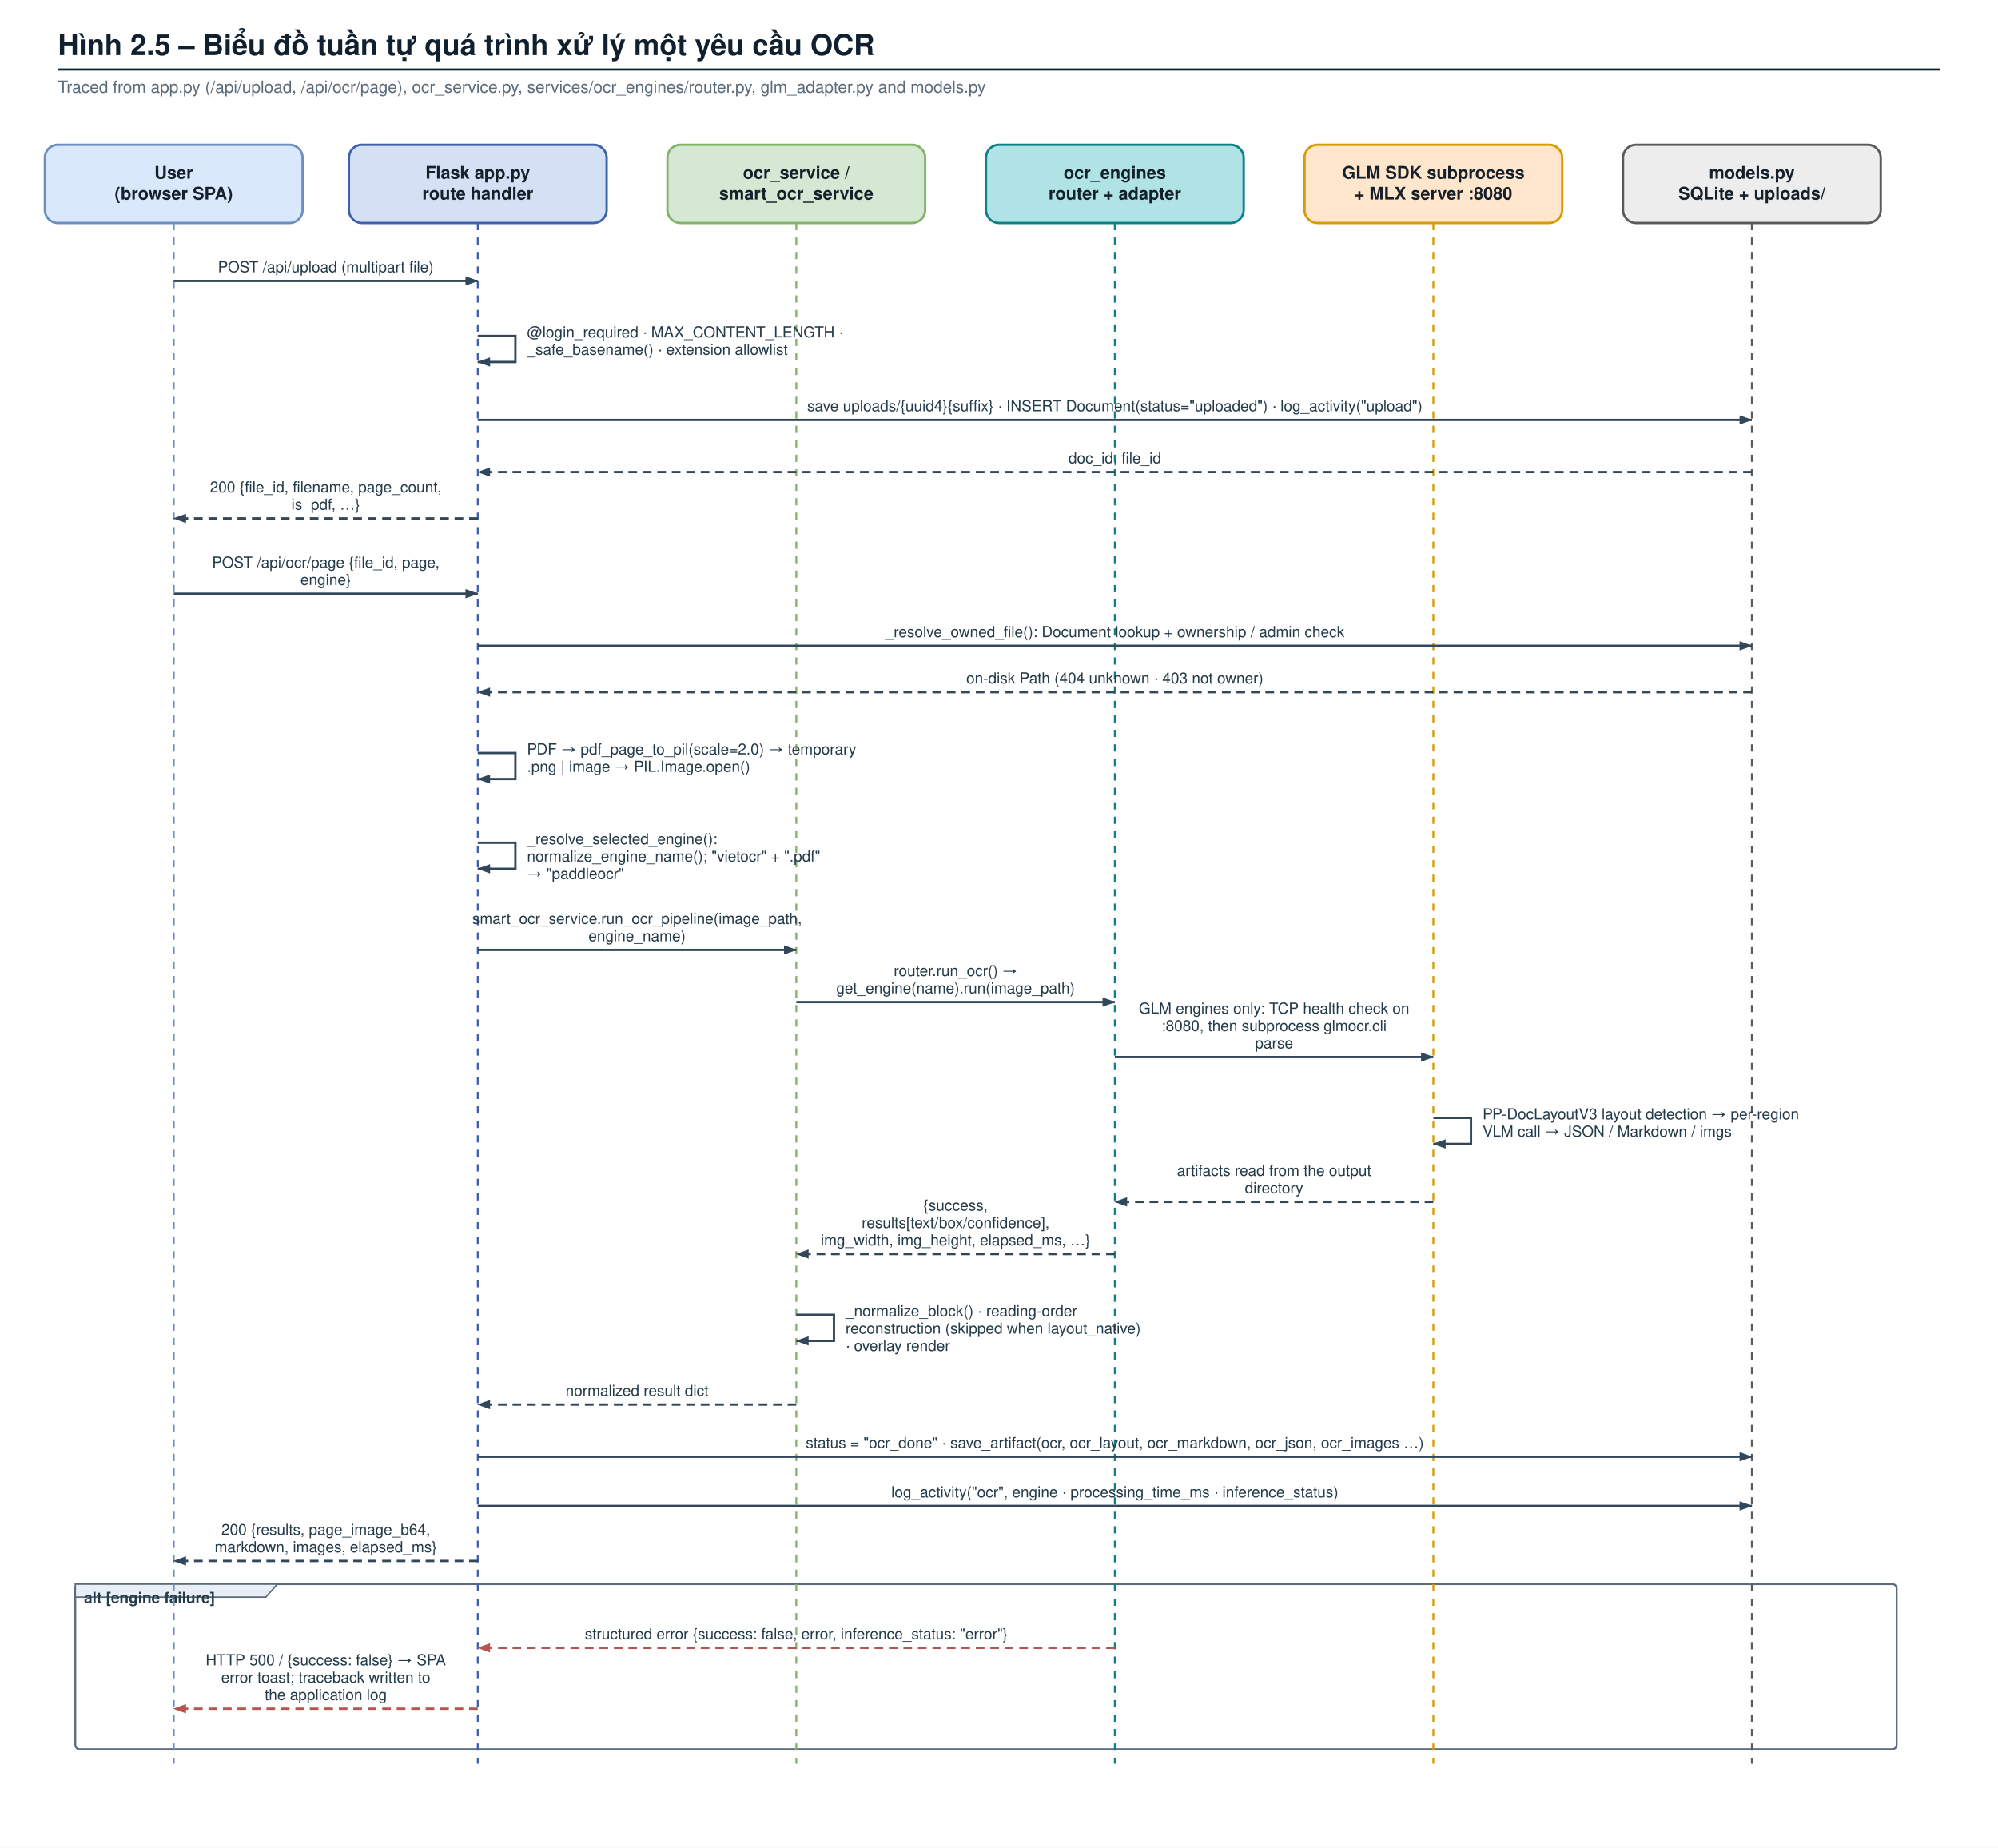
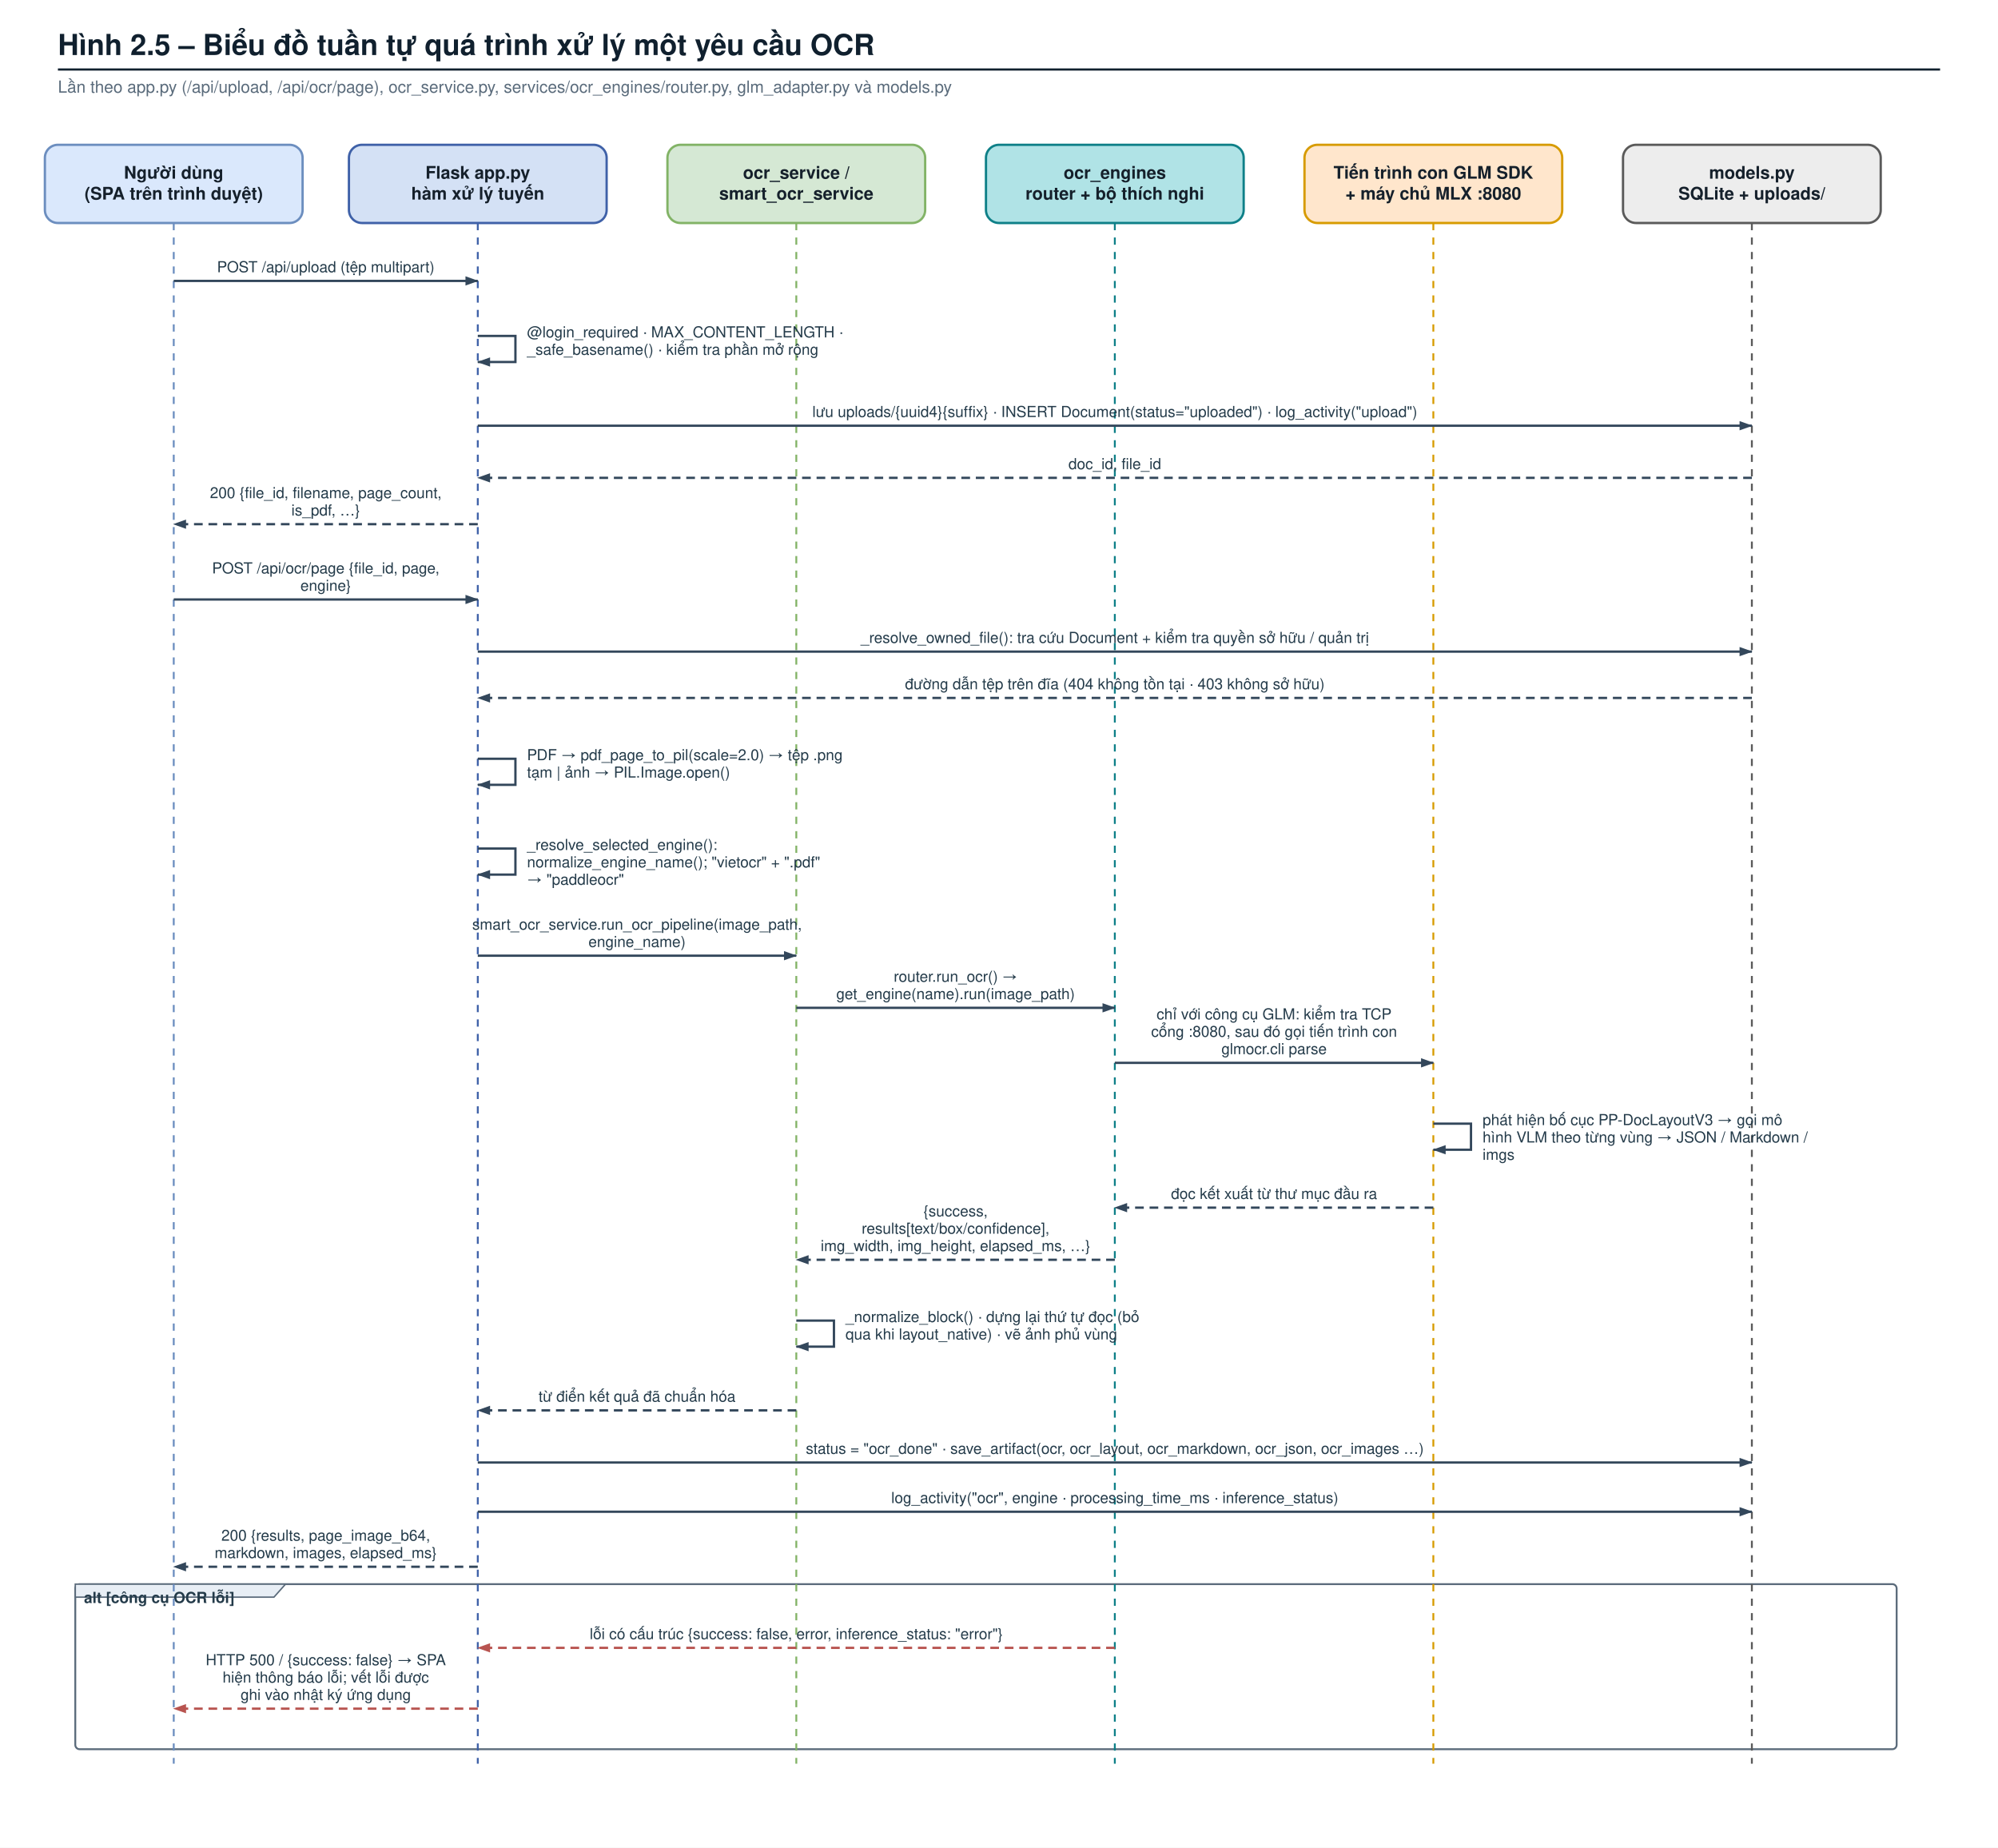
<svg xmlns="http://www.w3.org/2000/svg" width="1380" height="1276" viewBox="0 0 1380 1276" font-family="Helvetica, Arial, sans-serif">
  <defs>
    <marker id="arr_33475B" markerWidth="11" markerHeight="11" refX="8.5" refY="3.2" orient="auto" markerUnits="userSpaceOnUse">
      <path d="M0,0 L9,3.2 L0,6.4 Z" fill="#33475B" />
    </marker>
    <marker id="arr_445" markerWidth="11" markerHeight="11" refX="8.5" refY="3.2" orient="auto" markerUnits="userSpaceOnUse">
      <path d="M0,0 L9,3.2 L0,6.4 Z" fill="#445" />
    </marker>
    <marker id="arr_B85450" markerWidth="11" markerHeight="11" refX="8.5" refY="3.2" orient="auto" markerUnits="userSpaceOnUse">
      <path d="M0,0 L9,3.2 L0,6.4 Z" fill="#B85450" />
    </marker>
  </defs>
  <rect x="0" y="0" width="1380" height="1276" fill="#FFFFFF" />
  <text x="40" y="38" font-size="20" font-weight="700" fill="#10202E">Hình 2.5 – Biểu đồ tuần tự quá trình xử lý một yêu cầu OCR</text>
  <line x1="40" y1="48" x2="1340" y2="48" stroke="#10202E" stroke-width="1.5" />
-   <text x="40" y="64" font-size="11.5" fill="#5A6B7B">Traced from app.py (/api/upload, /api/ocr/page), ocr_service.py, services/ocr_engines/router.py, glm_adapter.py and models.py</text>
+   <text x="40" y="64" font-size="11.5" fill="#5A6B7B">Lần theo app.py (/api/upload, /api/ocr/page), ocr_service.py, services/ocr_engines/router.py, glm_adapter.py và models.py</text>
  <rect x="52.0" y="1094.0" width="1258.0" height="114.0" rx="3" fill="none" stroke="#5B6B7B" stroke-width="1.3" />
-   <path d="M52.0,1094.0 h139.6 l-8,9 h-131.6 z" fill="#E8EEF5" stroke="#5B6B7B" stroke-width="1.0" />
-   <text x="58.0" y="1107.0" font-size="10.5" font-weight="700" fill="#243B4A">alt  [engine failure]</text>
+   <path d="M52.0,1094.0 h145.2 l-8,9 h-137.2 z" fill="#E8EEF5" stroke="#5B6B7B" stroke-width="1.0" />
+   <text x="58.0" y="1107.0" font-size="10.5" font-weight="700" fill="#243B4A">alt  [công cụ OCR lỗi]</text>
  <line x1="120.0" y1="154.0" x2="120.0" y2="1218.0" stroke="#6C8EBF" stroke-width="1.3" stroke-dasharray="5 5" />
  <rect x="31.0" y="100.0" width="178.0" height="54.0" rx="9" fill="#DAE8FC" stroke="#6C8EBF" stroke-width="1.6" />
-   <text x="120.0" y="123.4" font-size="12" font-weight="700" fill="#15202B" text-anchor="middle">User</text>
-   <text x="120.0" y="137.8" font-size="12" font-weight="700" fill="#15202B" text-anchor="middle">(browser SPA)</text>
+   <text x="120.0" y="123.4" font-size="12" font-weight="700" fill="#15202B" text-anchor="middle">Người dùng</text>
+   <text x="120.0" y="137.8" font-size="12" font-weight="700" fill="#15202B" text-anchor="middle">(SPA trên trình duyệt)</text>
  <line x1="330.0" y1="154.0" x2="330.0" y2="1218.0" stroke="#3F61A8" stroke-width="1.3" stroke-dasharray="5 5" />
  <rect x="241.0" y="100.0" width="178.0" height="54.0" rx="9" fill="#D4E1F5" stroke="#3F61A8" stroke-width="1.6" />
  <text x="330.0" y="123.4" font-size="12" font-weight="700" fill="#15202B" text-anchor="middle">Flask app.py</text>
-   <text x="330.0" y="137.8" font-size="12" font-weight="700" fill="#15202B" text-anchor="middle">route handler</text>
+   <text x="330.0" y="137.8" font-size="12" font-weight="700" fill="#15202B" text-anchor="middle">hàm xử lý tuyến</text>
  <line x1="550.0" y1="154.0" x2="550.0" y2="1218.0" stroke="#82B366" stroke-width="1.3" stroke-dasharray="5 5" />
  <rect x="461.0" y="100.0" width="178.0" height="54.0" rx="9" fill="#D5E8D4" stroke="#82B366" stroke-width="1.6" />
  <text x="550.0" y="123.4" font-size="12" font-weight="700" fill="#15202B" text-anchor="middle">ocr_service /</text>
  <text x="550.0" y="137.8" font-size="12" font-weight="700" fill="#15202B" text-anchor="middle">smart_ocr_service</text>
  <line x1="770.0" y1="154.0" x2="770.0" y2="1218.0" stroke="#0E8088" stroke-width="1.3" stroke-dasharray="5 5" />
  <rect x="681.0" y="100.0" width="178.0" height="54.0" rx="9" fill="#B0E3E6" stroke="#0E8088" stroke-width="1.6" />
  <text x="770.0" y="123.4" font-size="12" font-weight="700" fill="#15202B" text-anchor="middle">ocr_engines</text>
-   <text x="770.0" y="137.8" font-size="12" font-weight="700" fill="#15202B" text-anchor="middle">router + adapter</text>
+   <text x="770.0" y="137.8" font-size="12" font-weight="700" fill="#15202B" text-anchor="middle">router + bộ thích nghi</text>
  <line x1="990.0" y1="154.0" x2="990.0" y2="1218.0" stroke="#D79B00" stroke-width="1.3" stroke-dasharray="5 5" />
  <rect x="901.0" y="100.0" width="178.0" height="54.0" rx="9" fill="#FFE6CC" stroke="#D79B00" stroke-width="1.6" />
-   <text x="990.0" y="123.4" font-size="12" font-weight="700" fill="#15202B" text-anchor="middle">GLM SDK subprocess</text>
-   <text x="990.0" y="137.8" font-size="12" font-weight="700" fill="#15202B" text-anchor="middle">+ MLX server :8080</text>
+   <text x="990.0" y="123.4" font-size="12" font-weight="700" fill="#15202B" text-anchor="middle">Tiến trình con GLM SDK</text>
+   <text x="990.0" y="137.8" font-size="12" font-weight="700" fill="#15202B" text-anchor="middle">+ máy chủ MLX :8080</text>
  <line x1="1210.0" y1="154.0" x2="1210.0" y2="1218.0" stroke="#5A5A5A" stroke-width="1.3" stroke-dasharray="5 5" />
  <rect x="1121.0" y="100.0" width="178.0" height="54.0" rx="9" fill="#EDEDED" stroke="#5A5A5A" stroke-width="1.6" />
  <text x="1210.0" y="123.4" font-size="12" font-weight="700" fill="#15202B" text-anchor="middle">models.py</text>
  <text x="1210.0" y="137.8" font-size="12" font-weight="700" fill="#15202B" text-anchor="middle">SQLite + uploads/</text>
  <line x1="120.0" y1="194.0" x2="330.0" y2="194.0" stroke="#33475B" stroke-width="1.6" marker-end="url(#arr_33475B)" />
-   <text x="225.0" y="188.0" font-size="10.5" fill="#243B4A" text-anchor="middle">POST /api/upload   (multipart file)</text>
+   <text x="225.0" y="188.0" font-size="10.5" fill="#243B4A" text-anchor="middle">POST /api/upload   (tệp multipart)</text>
  <path d="M330.0,232.0 h26 v18 h-26" fill="none" stroke="#33475B" stroke-width="1.6" marker-end="url(#arr_33475B)" />
  <text x="364.0" y="233.0" font-size="10.5" fill="#243B4A">@login_required · MAX_CONTENT_LENGTH ·</text>
-   <text x="364.0" y="245.0" font-size="10.5" fill="#243B4A">_safe_basename() · extension allowlist</text>
-   <line x1="330.0" y1="290.0" x2="1210.0" y2="290.0" stroke="#33475B" stroke-width="1.6" marker-end="url(#arr_33475B)" />
-   <text x="770.0" y="284.0" font-size="10.5" fill="#243B4A" text-anchor="middle">save uploads/{uuid4}{suffix} · INSERT Document(status="uploaded") · log_activity("upload")</text>
-   <line x1="1210.0" y1="326.0" x2="330.0" y2="326.0" stroke="#33475B" stroke-width="1.6" stroke-dasharray="6 4" marker-end="url(#arr_33475B)" />
-   <text x="770.0" y="320.0" font-size="10.5" fill="#243B4A" text-anchor="middle">doc_id, file_id</text>
-   <line x1="330.0" y1="358.0" x2="120.0" y2="358.0" stroke="#33475B" stroke-width="1.6" stroke-dasharray="6 4" marker-end="url(#arr_33475B)" />
-   <text x="225.0" y="340.0" font-size="10.5" fill="#243B4A" text-anchor="middle">200 {file_id, filename, page_count,</text>
-   <text x="225.0" y="352.0" font-size="10.5" fill="#243B4A" text-anchor="middle">is_pdf, …}</text>
-   <line x1="120.0" y1="410.0" x2="330.0" y2="410.0" stroke="#33475B" stroke-width="1.6" marker-end="url(#arr_33475B)" />
-   <text x="225.0" y="392.0" font-size="10.5" fill="#243B4A" text-anchor="middle">POST /api/ocr/page  {file_id, page,</text>
-   <text x="225.0" y="404.0" font-size="10.5" fill="#243B4A" text-anchor="middle">engine}</text>
-   <line x1="330.0" y1="446.0" x2="1210.0" y2="446.0" stroke="#33475B" stroke-width="1.6" marker-end="url(#arr_33475B)" />
-   <text x="770.0" y="440.0" font-size="10.5" fill="#243B4A" text-anchor="middle">_resolve_owned_file(): Document lookup + ownership / admin check</text>
-   <line x1="1210.0" y1="478.0" x2="330.0" y2="478.0" stroke="#33475B" stroke-width="1.6" stroke-dasharray="6 4" marker-end="url(#arr_33475B)" />
-   <text x="770.0" y="472.0" font-size="10.5" fill="#243B4A" text-anchor="middle">on-disk Path  (404 unknown · 403 not owner)</text>
-   <path d="M330.0,520.0 h26 v18 h-26" fill="none" stroke="#33475B" stroke-width="1.6" marker-end="url(#arr_33475B)" />
-   <text x="364.0" y="521.0" font-size="10.5" fill="#243B4A">PDF → pdf_page_to_pil(scale=2.0) → temporary</text>
-   <text x="364.0" y="533.0" font-size="10.5" fill="#243B4A">.png     |     image → PIL.Image.open()</text>
-   <path d="M330.0,582.0 h26 v18 h-26" fill="none" stroke="#33475B" stroke-width="1.6" marker-end="url(#arr_33475B)" />
-   <text x="364.0" y="583.0" font-size="10.5" fill="#243B4A">_resolve_selected_engine():</text>
-   <text x="364.0" y="595.0" font-size="10.5" fill="#243B4A">normalize_engine_name(); "vietocr" + ".pdf"</text>
-   <text x="364.0" y="607.0" font-size="10.5" fill="#243B4A">→ "paddleocr"</text>
-   <line x1="330.0" y1="656.0" x2="550.0" y2="656.0" stroke="#33475B" stroke-width="1.6" marker-end="url(#arr_33475B)" />
-   <text x="440.0" y="638.0" font-size="10.5" fill="#243B4A" text-anchor="middle">smart_ocr_service.run_ocr_pipeline(image_path,</text>
-   <text x="440.0" y="650.0" font-size="10.5" fill="#243B4A" text-anchor="middle">engine_name)</text>
-   <line x1="550.0" y1="692.0" x2="770.0" y2="692.0" stroke="#33475B" stroke-width="1.6" marker-end="url(#arr_33475B)" />
-   <text x="660.0" y="674.0" font-size="10.5" fill="#243B4A" text-anchor="middle">router.run_ocr() →</text>
-   <text x="660.0" y="686.0" font-size="10.5" fill="#243B4A" text-anchor="middle">get_engine(name).run(image_path)</text>
-   <line x1="770.0" y1="730.0" x2="990.0" y2="730.0" stroke="#33475B" stroke-width="1.6" marker-end="url(#arr_33475B)" />
-   <text x="880.0" y="700.0" font-size="10.5" fill="#243B4A" text-anchor="middle">GLM engines only: TCP health check on</text>
-   <text x="880.0" y="712.0" font-size="10.5" fill="#243B4A" text-anchor="middle">:8080, then subprocess glmocr.cli</text>
-   <text x="880.0" y="724.0" font-size="10.5" fill="#243B4A" text-anchor="middle">parse</text>
-   <path d="M990.0,772.0 h26 v18 h-26" fill="none" stroke="#33475B" stroke-width="1.6" marker-end="url(#arr_33475B)" />
-   <text x="1024.0" y="773.0" font-size="10.5" fill="#243B4A">PP-DocLayoutV3 layout detection → per-region</text>
-   <text x="1024.0" y="785.0" font-size="10.5" fill="#243B4A">VLM call → JSON / Markdown / imgs</text>
-   <line x1="990.0" y1="830.0" x2="770.0" y2="830.0" stroke="#33475B" stroke-width="1.6" stroke-dasharray="6 4" marker-end="url(#arr_33475B)" />
-   <text x="880.0" y="812.0" font-size="10.5" fill="#243B4A" text-anchor="middle">artifacts read from the output</text>
-   <text x="880.0" y="824.0" font-size="10.5" fill="#243B4A" text-anchor="middle">directory</text>
-   <line x1="770.0" y1="866.0" x2="550.0" y2="866.0" stroke="#33475B" stroke-width="1.6" stroke-dasharray="6 4" marker-end="url(#arr_33475B)" />
-   <text x="660.0" y="836.0" font-size="10.5" fill="#243B4A" text-anchor="middle">{success,</text>
-   <text x="660.0" y="848.0" font-size="10.5" fill="#243B4A" text-anchor="middle">results[text/box/confidence],</text>
-   <text x="660.0" y="860.0" font-size="10.5" fill="#243B4A" text-anchor="middle">img_width, img_height, elapsed_ms, …}</text>
-   <path d="M550.0,908.0 h26 v18 h-26" fill="none" stroke="#33475B" stroke-width="1.6" marker-end="url(#arr_33475B)" />
-   <text x="584.0" y="909.0" font-size="10.5" fill="#243B4A">_normalize_block() · reading-order</text>
-   <text x="584.0" y="921.0" font-size="10.5" fill="#243B4A">reconstruction (skipped when layout_native)</text>
-   <text x="584.0" y="933.0" font-size="10.5" fill="#243B4A">· overlay render</text>
-   <line x1="550.0" y1="970.0" x2="330.0" y2="970.0" stroke="#33475B" stroke-width="1.6" stroke-dasharray="6 4" marker-end="url(#arr_33475B)" />
-   <text x="440.0" y="964.0" font-size="10.5" fill="#243B4A" text-anchor="middle">normalized result dict</text>
-   <line x1="330.0" y1="1006.0" x2="1210.0" y2="1006.0" stroke="#33475B" stroke-width="1.6" marker-end="url(#arr_33475B)" />
-   <text x="770.0" y="1000.0" font-size="10.5" fill="#243B4A" text-anchor="middle">status = "ocr_done" · save_artifact(ocr, ocr_layout, ocr_markdown, ocr_json, ocr_images …)</text>
-   <line x1="330.0" y1="1040.0" x2="1210.0" y2="1040.0" stroke="#33475B" stroke-width="1.6" marker-end="url(#arr_33475B)" />
-   <text x="770.0" y="1034.0" font-size="10.5" fill="#243B4A" text-anchor="middle">log_activity("ocr", engine · processing_time_ms · inference_status)</text>
-   <line x1="330.0" y1="1078.0" x2="120.0" y2="1078.0" stroke="#33475B" stroke-width="1.6" stroke-dasharray="6 4" marker-end="url(#arr_33475B)" />
-   <text x="225.0" y="1060.0" font-size="10.5" fill="#243B4A" text-anchor="middle">200 {results, page_image_b64,</text>
-   <text x="225.0" y="1072.0" font-size="10.5" fill="#243B4A" text-anchor="middle">markdown, images, elapsed_ms}</text>
+   <text x="364.0" y="245.0" font-size="10.5" fill="#243B4A">_safe_basename() · kiểm tra phần mở rộng</text>
+   <line x1="330.0" y1="294.0" x2="1210.0" y2="294.0" stroke="#33475B" stroke-width="1.6" marker-end="url(#arr_33475B)" />
+   <text x="770.0" y="288.0" font-size="10.5" fill="#243B4A" text-anchor="middle">lưu uploads/{uuid4}{suffix} · INSERT Document(status="uploaded") · log_activity("upload")</text>
+   <line x1="1210.0" y1="330.0" x2="330.0" y2="330.0" stroke="#33475B" stroke-width="1.6" stroke-dasharray="6 4" marker-end="url(#arr_33475B)" />
+   <text x="770.0" y="324.0" font-size="10.5" fill="#243B4A" text-anchor="middle">doc_id, file_id</text>
+   <line x1="330.0" y1="362.0" x2="120.0" y2="362.0" stroke="#33475B" stroke-width="1.6" stroke-dasharray="6 4" marker-end="url(#arr_33475B)" />
+   <text x="225.0" y="344.0" font-size="10.5" fill="#243B4A" text-anchor="middle">200 {file_id, filename, page_count,</text>
+   <text x="225.0" y="356.0" font-size="10.5" fill="#243B4A" text-anchor="middle">is_pdf, …}</text>
+   <line x1="120.0" y1="414.0" x2="330.0" y2="414.0" stroke="#33475B" stroke-width="1.6" marker-end="url(#arr_33475B)" />
+   <text x="225.0" y="396.0" font-size="10.5" fill="#243B4A" text-anchor="middle">POST /api/ocr/page  {file_id, page,</text>
+   <text x="225.0" y="408.0" font-size="10.5" fill="#243B4A" text-anchor="middle">engine}</text>
+   <line x1="330.0" y1="450.0" x2="1210.0" y2="450.0" stroke="#33475B" stroke-width="1.6" marker-end="url(#arr_33475B)" />
+   <text x="770.0" y="444.0" font-size="10.5" fill="#243B4A" text-anchor="middle">_resolve_owned_file(): tra cứu Document + kiểm tra quyền sở hữu / quản trị</text>
+   <line x1="1210.0" y1="482.0" x2="330.0" y2="482.0" stroke="#33475B" stroke-width="1.6" stroke-dasharray="6 4" marker-end="url(#arr_33475B)" />
+   <text x="770.0" y="476.0" font-size="10.5" fill="#243B4A" text-anchor="middle">đường dẫn tệp trên đĩa  (404 không tồn tại · 403 không sở hữu)</text>
+   <path d="M330.0,524.0 h26 v18 h-26" fill="none" stroke="#33475B" stroke-width="1.6" marker-end="url(#arr_33475B)" />
+   <text x="364.0" y="525.0" font-size="10.5" fill="#243B4A">PDF → pdf_page_to_pil(scale=2.0) → tệp .png</text>
+   <text x="364.0" y="537.0" font-size="10.5" fill="#243B4A">tạm     |     ảnh → PIL.Image.open()</text>
+   <path d="M330.0,586.0 h26 v18 h-26" fill="none" stroke="#33475B" stroke-width="1.6" marker-end="url(#arr_33475B)" />
+   <text x="364.0" y="587.0" font-size="10.5" fill="#243B4A">_resolve_selected_engine():</text>
+   <text x="364.0" y="599.0" font-size="10.5" fill="#243B4A">normalize_engine_name(); "vietocr" + ".pdf"</text>
+   <text x="364.0" y="611.0" font-size="10.5" fill="#243B4A">→ "paddleocr"</text>
+   <line x1="330.0" y1="660.0" x2="550.0" y2="660.0" stroke="#33475B" stroke-width="1.6" marker-end="url(#arr_33475B)" />
+   <text x="440.0" y="642.0" font-size="10.5" fill="#243B4A" text-anchor="middle">smart_ocr_service.run_ocr_pipeline(image_path,</text>
+   <text x="440.0" y="654.0" font-size="10.5" fill="#243B4A" text-anchor="middle">engine_name)</text>
+   <line x1="550.0" y1="696.0" x2="770.0" y2="696.0" stroke="#33475B" stroke-width="1.6" marker-end="url(#arr_33475B)" />
+   <text x="660.0" y="678.0" font-size="10.5" fill="#243B4A" text-anchor="middle">router.run_ocr() →</text>
+   <text x="660.0" y="690.0" font-size="10.5" fill="#243B4A" text-anchor="middle">get_engine(name).run(image_path)</text>
+   <line x1="770.0" y1="734.0" x2="990.0" y2="734.0" stroke="#33475B" stroke-width="1.6" marker-end="url(#arr_33475B)" />
+   <text x="880.0" y="704.0" font-size="10.5" fill="#243B4A" text-anchor="middle">chỉ với công cụ GLM: kiểm tra TCP</text>
+   <text x="880.0" y="716.0" font-size="10.5" fill="#243B4A" text-anchor="middle">cổng :8080, sau đó gọi tiến trình con</text>
+   <text x="880.0" y="728.0" font-size="10.5" fill="#243B4A" text-anchor="middle">glmocr.cli parse</text>
+   <path d="M990.0,776.0 h26 v18 h-26" fill="none" stroke="#33475B" stroke-width="1.6" marker-end="url(#arr_33475B)" />
+   <text x="1024.0" y="777.0" font-size="10.5" fill="#243B4A">phát hiện bố cục PP-DocLayoutV3 → gọi mô</text>
+   <text x="1024.0" y="789.0" font-size="10.5" fill="#243B4A">hình VLM theo từng vùng → JSON / Markdown /</text>
+   <text x="1024.0" y="801.0" font-size="10.5" fill="#243B4A">imgs</text>
+   <line x1="990.0" y1="834.0" x2="770.0" y2="834.0" stroke="#33475B" stroke-width="1.6" stroke-dasharray="6 4" marker-end="url(#arr_33475B)" />
+   <text x="880.0" y="828.0" font-size="10.5" fill="#243B4A" text-anchor="middle">đọc kết xuất từ thư mục đầu ra</text>
+   <line x1="770.0" y1="870.0" x2="550.0" y2="870.0" stroke="#33475B" stroke-width="1.6" stroke-dasharray="6 4" marker-end="url(#arr_33475B)" />
+   <text x="660.0" y="840.0" font-size="10.5" fill="#243B4A" text-anchor="middle">{success,</text>
+   <text x="660.0" y="852.0" font-size="10.5" fill="#243B4A" text-anchor="middle">results[text/box/confidence],</text>
+   <text x="660.0" y="864.0" font-size="10.5" fill="#243B4A" text-anchor="middle">img_width, img_height, elapsed_ms, …}</text>
+   <path d="M550.0,912.0 h26 v18 h-26" fill="none" stroke="#33475B" stroke-width="1.6" marker-end="url(#arr_33475B)" />
+   <text x="584.0" y="913.0" font-size="10.5" fill="#243B4A">_normalize_block() · dựng lại thứ tự đọc (bỏ</text>
+   <text x="584.0" y="925.0" font-size="10.5" fill="#243B4A">qua khi layout_native) · vẽ ảnh phủ vùng</text>
+   <line x1="550.0" y1="974.0" x2="330.0" y2="974.0" stroke="#33475B" stroke-width="1.6" stroke-dasharray="6 4" marker-end="url(#arr_33475B)" />
+   <text x="440.0" y="968.0" font-size="10.5" fill="#243B4A" text-anchor="middle">từ điển kết quả đã chuẩn hóa</text>
+   <line x1="330.0" y1="1010.0" x2="1210.0" y2="1010.0" stroke="#33475B" stroke-width="1.6" marker-end="url(#arr_33475B)" />
+   <text x="770.0" y="1004.0" font-size="10.5" fill="#243B4A" text-anchor="middle">status = "ocr_done" · save_artifact(ocr, ocr_layout, ocr_markdown, ocr_json, ocr_images …)</text>
+   <line x1="330.0" y1="1044.0" x2="1210.0" y2="1044.0" stroke="#33475B" stroke-width="1.6" marker-end="url(#arr_33475B)" />
+   <text x="770.0" y="1038.0" font-size="10.5" fill="#243B4A" text-anchor="middle">log_activity("ocr", engine · processing_time_ms · inference_status)</text>
+   <line x1="330.0" y1="1082.0" x2="120.0" y2="1082.0" stroke="#33475B" stroke-width="1.6" stroke-dasharray="6 4" marker-end="url(#arr_33475B)" />
+   <text x="225.0" y="1064.0" font-size="10.5" fill="#243B4A" text-anchor="middle">200 {results, page_image_b64,</text>
+   <text x="225.0" y="1076.0" font-size="10.5" fill="#243B4A" text-anchor="middle">markdown, images, elapsed_ms}</text>
  <line x1="770.0" y1="1138.0" x2="330.0" y2="1138.0" stroke="#B85450" stroke-width="1.6" stroke-dasharray="6 4" marker-end="url(#arr_B85450)" />
-   <text x="550.0" y="1132.0" font-size="10.5" fill="#243B4A" text-anchor="middle">structured error {success: false, error, inference_status: "error"}</text>
+   <text x="550.0" y="1132.0" font-size="10.5" fill="#243B4A" text-anchor="middle">lỗi có cấu trúc {success: false, error, inference_status: "error"}</text>
  <line x1="330.0" y1="1180.0" x2="120.0" y2="1180.0" stroke="#B85450" stroke-width="1.6" stroke-dasharray="6 4" marker-end="url(#arr_B85450)" />
  <text x="225.0" y="1150.0" font-size="10.5" fill="#243B4A" text-anchor="middle">HTTP 500 / {success: false} → SPA</text>
-   <text x="225.0" y="1162.0" font-size="10.5" fill="#243B4A" text-anchor="middle">error toast; traceback written to</text>
-   <text x="225.0" y="1174.0" font-size="10.5" fill="#243B4A" text-anchor="middle">the application log</text>
+   <text x="225.0" y="1162.0" font-size="10.5" fill="#243B4A" text-anchor="middle">hiện thông báo lỗi; vết lỗi được</text>
+   <text x="225.0" y="1174.0" font-size="10.5" fill="#243B4A" text-anchor="middle">ghi vào nhật ký ứng dụng</text>
</svg>
